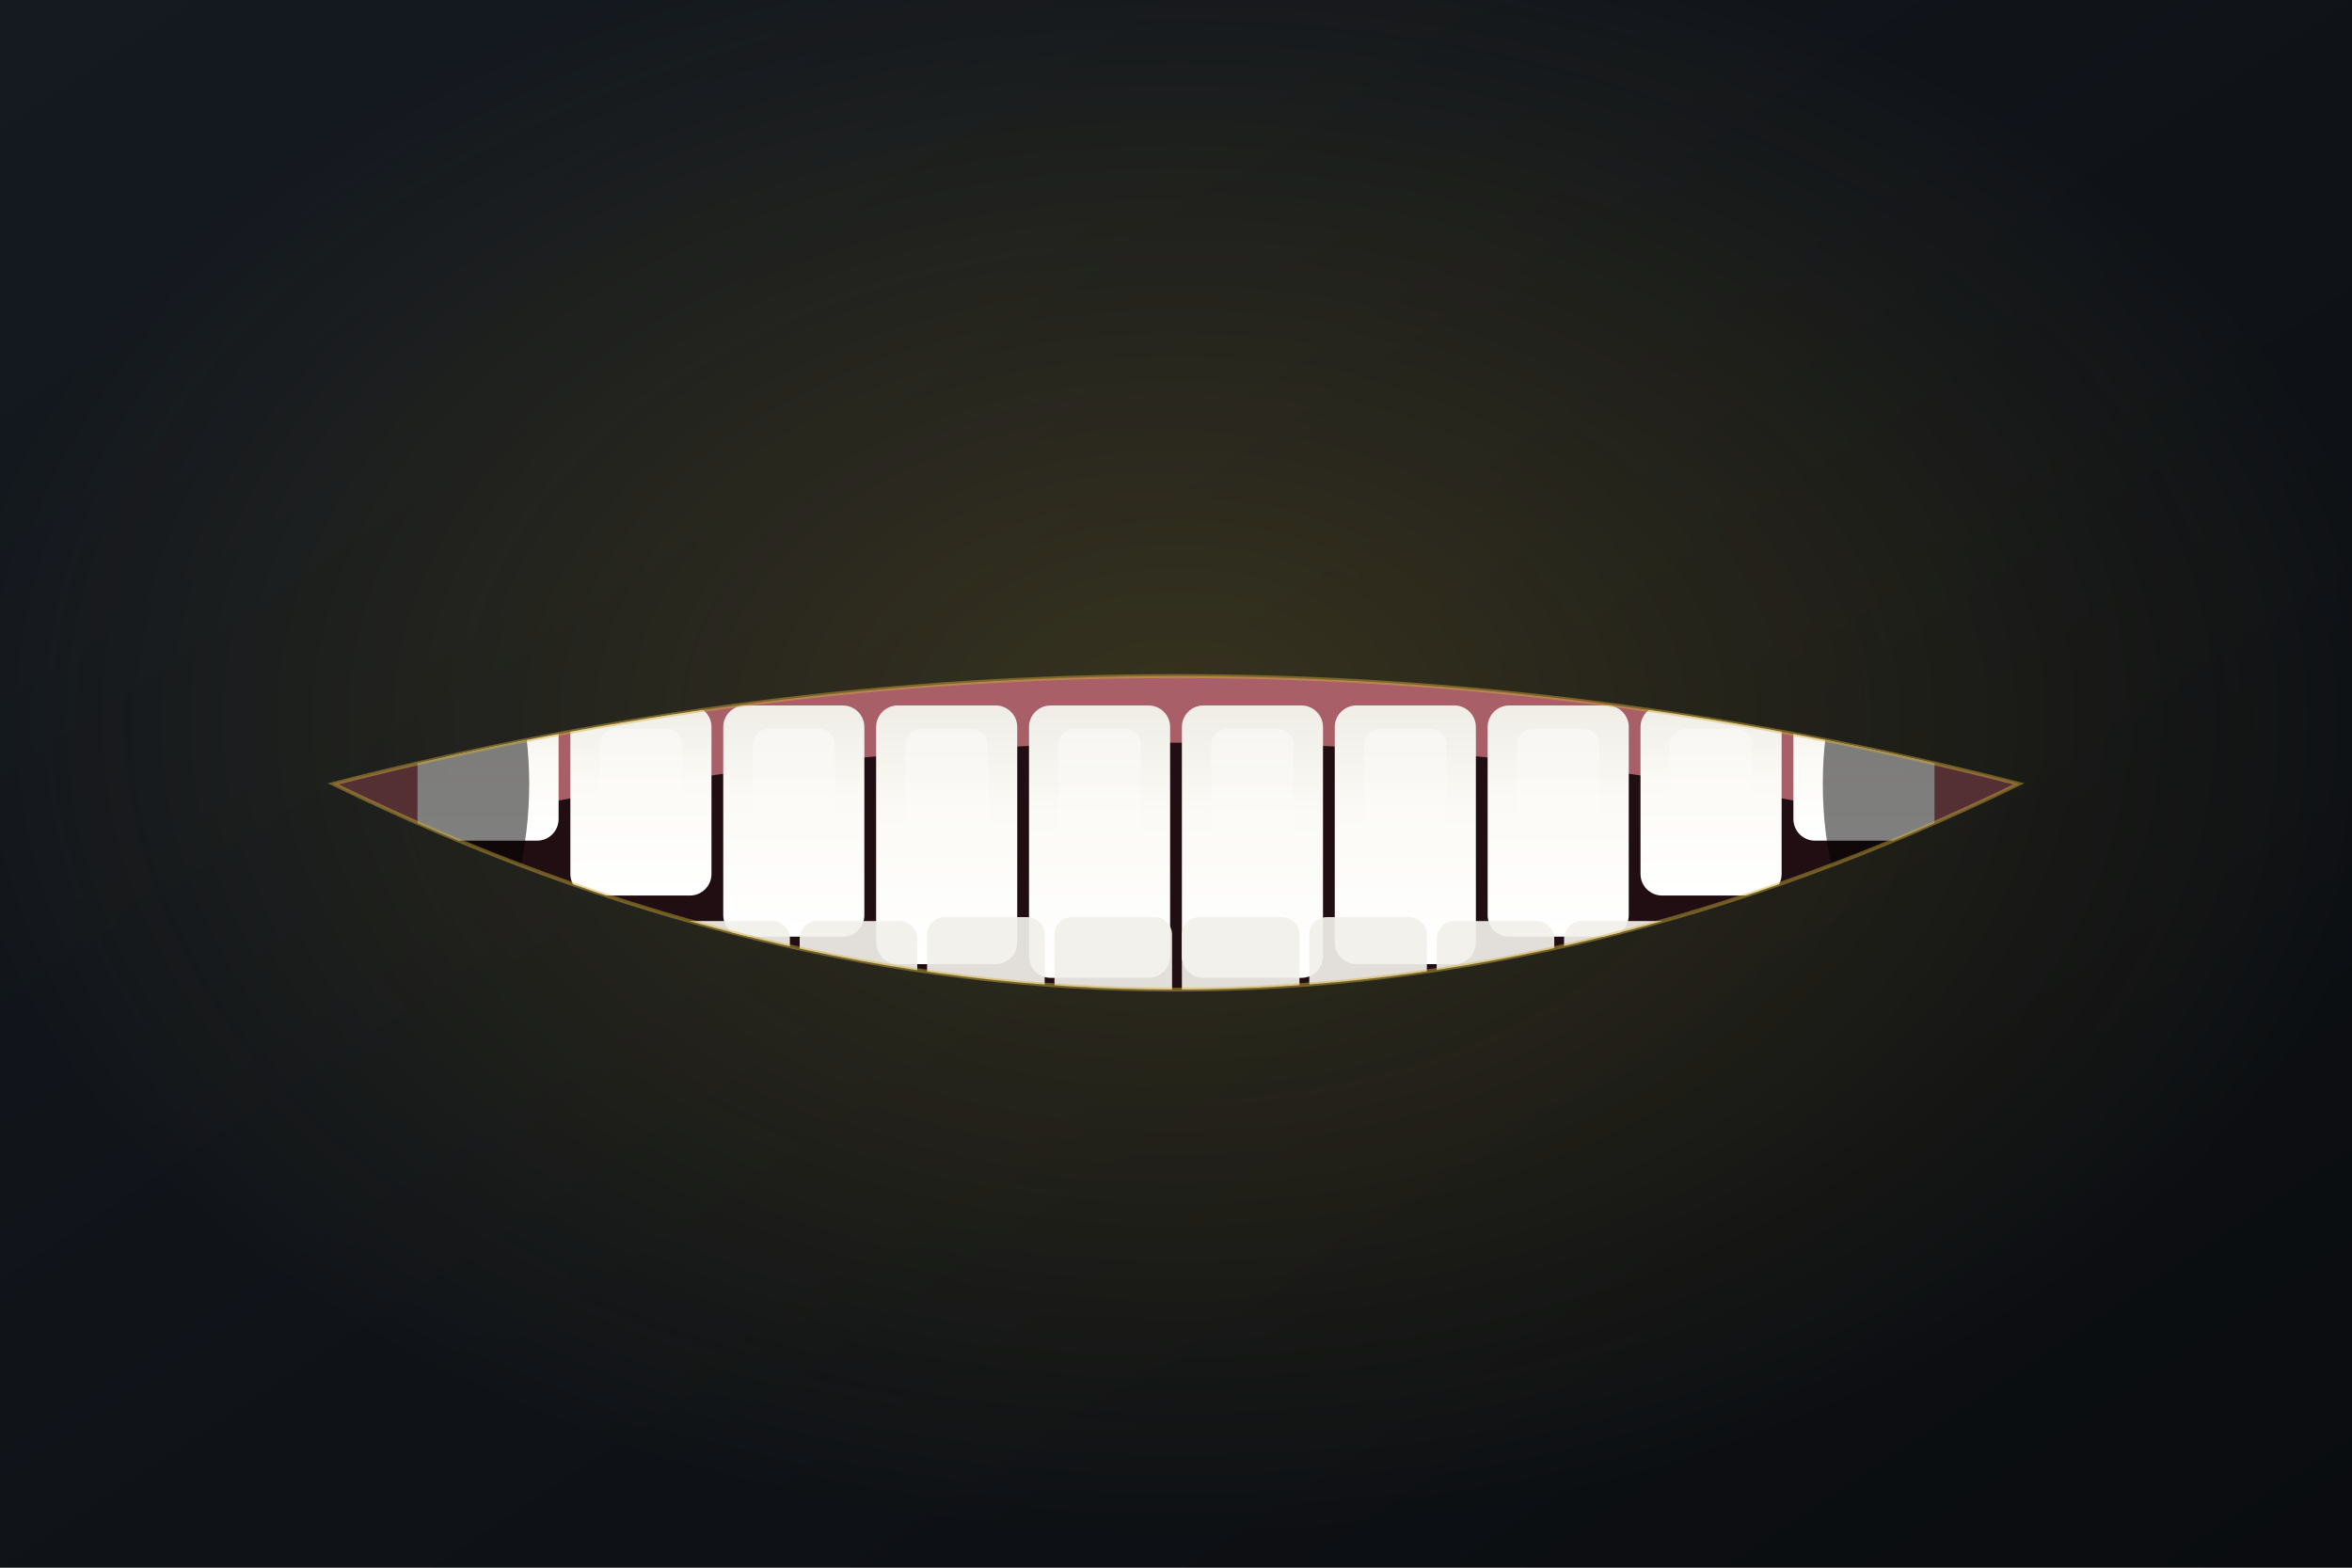
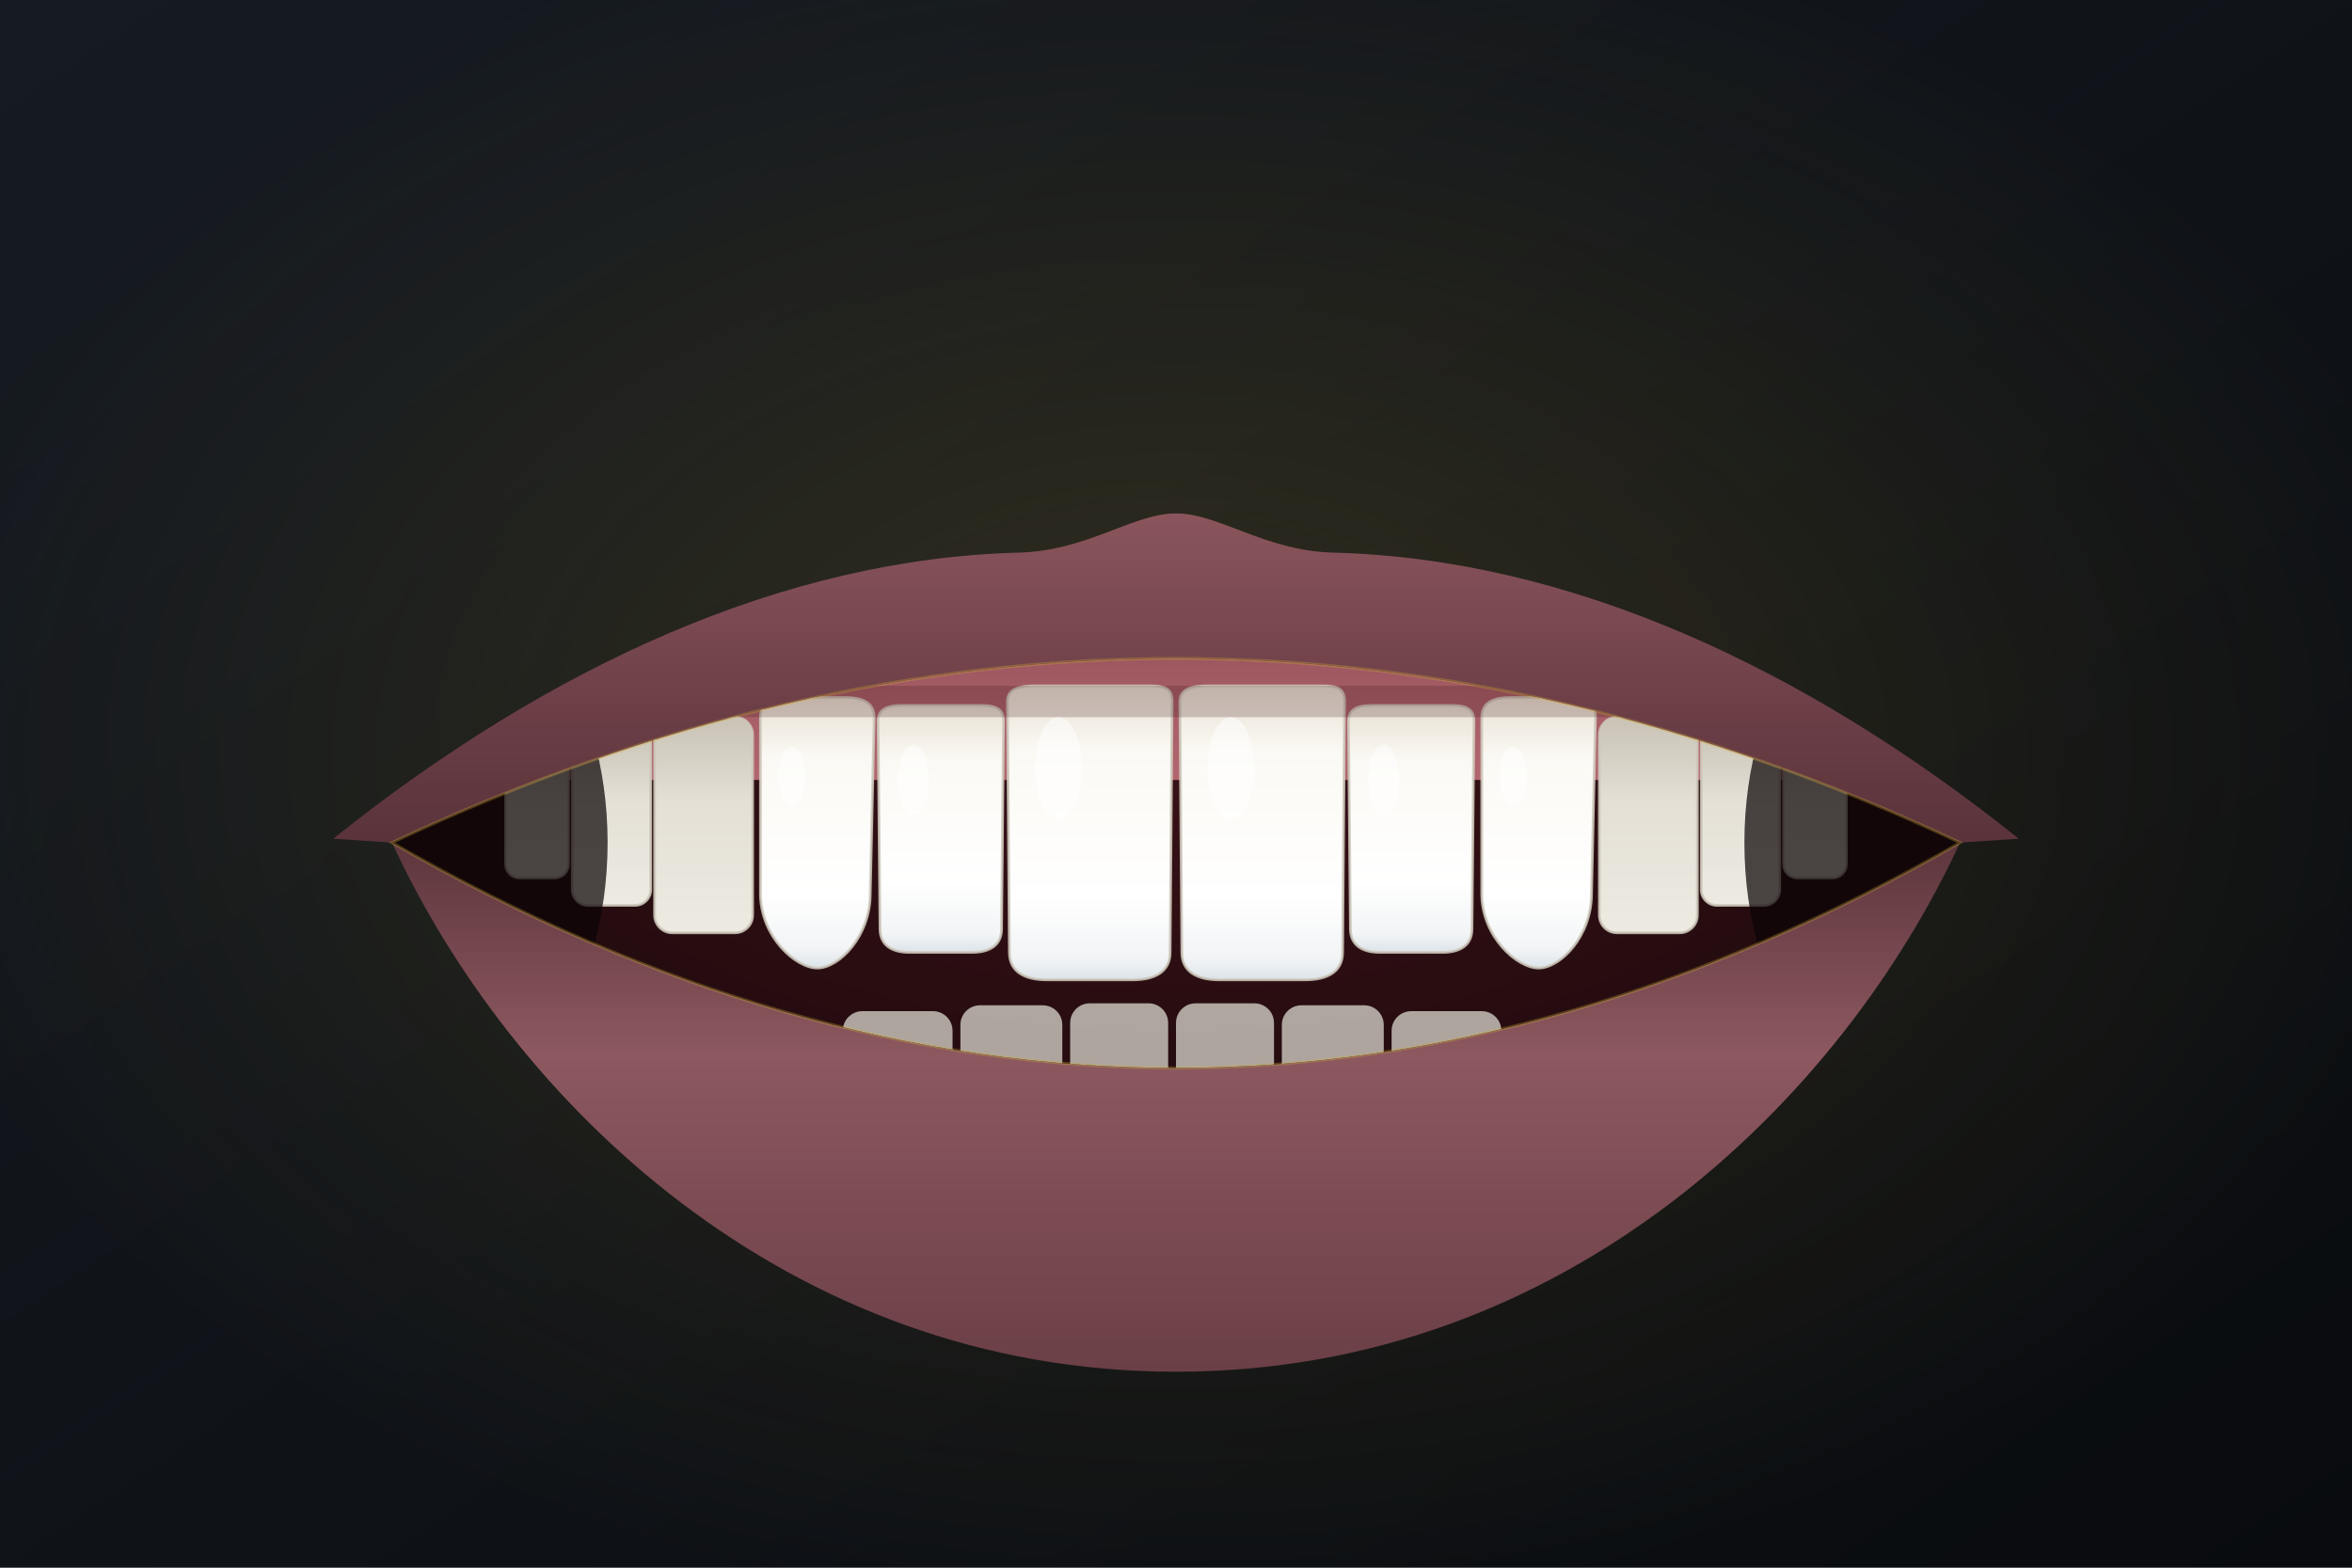
- <svg xmlns="http://www.w3.org/2000/svg" viewBox="0 0 1200 800" width="1200" height="800" role="img" aria-label="Stylised illustration of the same smile after treatment: even, bright teeth">
+ <svg xmlns="http://www.w3.org/2000/svg" viewBox="0 0 1200 800" width="1200" height="800" role="img" aria-label="Close-up illustration of a smile after treatment: even, symmetrical, naturally bright teeth">
  <defs>
    <linearGradient id="bgA" x1="0" y1="0" x2="1" y2="1">
-       <stop offset="0" stop-color="#151A21" />
-       <stop offset="1" stop-color="#0A0C0F" />
+       <stop offset="0" stop-color="#161B22" />
+       <stop offset="1" stop-color="#090B0E" />
    </linearGradient>
-     <radialGradient id="glowA" cx="50%" cy="46%" r="52%">
-       <stop offset="0" stop-color="#D4AF37" stop-opacity=".2" />
+     <radialGradient id="glowA" cx="50%" cy="48%" r="55%">
+       <stop offset="0" stop-color="#D4AF37" stop-opacity=".17" />
      <stop offset="1" stop-color="#D4AF37" stop-opacity="0" />
    </radialGradient>
-     <linearGradient id="toothA" x1="0" y1="0" x2="0" y2="1">
-       <stop offset="0" stop-color="#EFEDE6" />
-       <stop offset=".4" stop-color="#FBFAF6" />
-       <stop offset="1" stop-color="#FFFFFF" />
+     <linearGradient id="enamelA" x1="0" y1="0" x2="0" y2="1">
+       <stop offset="0" stop-color="#E8E0D2" />
+       <stop offset=".22" stop-color="#FBF9F4" />
+       <stop offset=".72" stop-color="#FFFFFF" />
+       <stop offset=".93" stop-color="#F2F4F5" />
+       <stop offset="1" stop-color="#DCE4EA" />
    </linearGradient>
-     <linearGradient id="glossA" x1="0" y1="0" x2="0" y2="1">
-       <stop offset="0" stop-color="#FFFFFF" stop-opacity=".85" />
-       <stop offset="1" stop-color="#FFFFFF" stop-opacity="0" />
+     <linearGradient id="enamelBackA" x1="0" y1="0" x2="0" y2="1">
+       <stop offset="0" stop-color="#C9C3B6" />
+       <stop offset=".4" stop-color="#E4E0D6" />
+       <stop offset="1" stop-color="#EDEAE2" />
    </linearGradient>
+     <linearGradient id="gumA" x1="0" y1="0" x2="0" y2="1">
+       <stop offset="0" stop-color="#7E4149" />
+       <stop offset="1" stop-color="#B2666F" />
+     </linearGradient>
+     <linearGradient id="lipA" x1="0" y1="0" x2="0" y2="1">
+       <stop offset="0" stop-color="#8A555C" />
+       <stop offset=".55" stop-color="#6E4048" />
+       <stop offset="1" stop-color="#5A333A" />
+     </linearGradient>
+     <linearGradient id="lowLipA" x1="0" y1="0" x2="0" y2="1">
+       <stop offset="0" stop-color="#5E363D" />
+       <stop offset=".4" stop-color="#8D585F" />
+       <stop offset="1" stop-color="#6B3F46" />
+     </linearGradient>
+     <radialGradient id="throatA" cx="50%" cy="30%" r="70%">
+       <stop offset="0" stop-color="#3A1218" />
+       <stop offset="1" stop-color="#160709" />
+     </radialGradient>
    <clipPath id="mouthA">
-       <path d="M170 400 Q600 290 1030 400 Q600 610 170 400 Z" />
+       <path d="M200 430 Q600 242 1000 430 Q600 660 200 430 Z" />
    </clipPath>
  </defs>
  <rect width="1200" height="800" fill="url(#bgA)" />
  <rect width="1200" height="800" fill="url(#glowA)" />
+   <path d="M170 428 C280 340 400 285 520 282 C555 281 578 262 600 262 C622 262 645 281 680 282 C800 285 920 340 1030 428 L1000 430 Q600 242 200 430 Z" fill="url(#lipA)" />
+   <path d="M1000 430 Q600 660 200 430 C260 560 400 700 600 700 C800 700 940 560 1000 430 Z" fill="url(#lowLipA)" />
  <g clip-path="url(#mouthA)">
-     <rect x="150" y="270" width="900" height="360" fill="#200E12" />
-     <path d="M170 400 Q600 290 1030 400 L1030 434 Q600 324 170 434 Z" fill="#A85F68" />
-     <g fill="url(#toothA)">
-       <rect x="213" y="360" width="72" height="69" rx="11" />
-       <rect x="291" y="360" width="72" height="97" rx="11" />
-       <rect x="369" y="360" width="72" height="118" rx="11" />
-       <rect x="447" y="360" width="72" height="132" rx="11" />
-       <rect x="525" y="360" width="72" height="139" rx="11" />
-       <rect x="603" y="360" width="72" height="139" rx="11" />
-       <rect x="681" y="360" width="72" height="132" rx="11" />
-       <rect x="759" y="360" width="72" height="118" rx="11" />
-       <rect x="837" y="360" width="72" height="97" rx="11" />
-       <rect x="915" y="360" width="72" height="69" rx="11" />
+     <rect x="150" y="240" width="900" height="440" fill="url(#throatA)" />
+     <g fill="#CFCCC3" opacity=".8">
+       <rect x="430" y="516" width="56" height="70" rx="10" />
+       <rect x="490" y="513" width="52" height="70" rx="10" />
+       <rect x="546" y="512" width="50" height="70" rx="10" />
+       <rect x="600" y="512" width="50" height="70" rx="10" />
+       <rect x="654" y="513" width="52" height="70" rx="10" />
+       <rect x="710" y="516" width="56" height="70" rx="10" />
    </g>
-     <g fill="url(#glossA)" opacity=".5">
-       <rect x="228" y="372" width="42" height="34" rx="8" />
-       <rect x="306" y="372" width="42" height="46" rx="8" />
-       <rect x="384" y="372" width="42" height="58" rx="8" />
-       <rect x="462" y="372" width="42" height="66" rx="8" />
-       <rect x="540" y="372" width="42" height="72" rx="8" />
-       <rect x="618" y="372" width="42" height="72" rx="8" />
-       <rect x="696" y="372" width="42" height="66" rx="8" />
-       <rect x="774" y="372" width="42" height="58" rx="8" />
-       <rect x="852" y="372" width="42" height="46" rx="8" />
-       <rect x="930" y="372" width="42" height="34" rx="8" />
+     <path d="M200 430 Q600 660 1000 430 L1000 700 L200 700 Z" fill="#160709" opacity=".35" />
+     <rect x="150" y="240" width="900" height="158" fill="url(#gumA)" />
+     <g stroke="#CFC9BC" stroke-width="1.4" stroke-opacity=".85">
+       <rect x="258" y="380" width="32" height="68" rx="7" fill="url(#enamelBackA)" />
+       <rect x="292" y="372" width="40" height="90" rx="8" fill="url(#enamelBackA)" />
+       <rect x="334" y="366" width="50" height="110" rx="9" fill="url(#enamelBackA)" />
+       <rect x="816" y="366" width="50" height="110" rx="9" fill="url(#enamelBackA)" />
+       <rect x="868" y="372" width="40" height="90" rx="8" fill="url(#enamelBackA)" />
+       <rect x="910" y="380" width="32" height="68" rx="7" fill="url(#enamelBackA)" />
+       <path d="M388 366 C388 358 395 356 402 356 L432 356 C439 356 446 358 446 366 L444 456 C444 478 428 494 417 494 C406 494 388 478 388 456 Z" fill="url(#enamelA)" />
+       <path d="M756 366 C756 358 763 356 770 356 L800 356 C807 356 814 358 814 366 L812 456 C812 478 796 494 785 494 C774 494 756 478 756 456 Z" fill="url(#enamelA)" />
+       <path d="M448 368 C448 361 454 360 461 360 L500 360 C507 360 512 361 512 368 L511 474 C511 483 504 486 496 486 L464 486 C456 486 449 483 449 474 Z" fill="url(#enamelA)" />
+       <path d="M688 368 C688 361 694 360 701 360 L740 360 C747 360 752 361 752 368 L751 474 C751 483 744 486 736 486 L704 486 C696 486 689 483 689 474 Z" fill="url(#enamelA)" />
+       <path d="M514 358 C514 351 521 350 529 350 L586 350 C594 350 598 351 598 358 L597 486 C597 496 589 500 578 500 L534 500 C523 500 515 496 515 486 Z" fill="url(#enamelA)" />
+       <path d="M602 358 C602 351 609 350 617 350 L674 350 C682 350 686 351 686 358 L685 486 C685 496 677 500 666 500 L622 500 C611 500 603 496 603 486 Z" fill="url(#enamelA)" />
    </g>
-     <g fill="#F2F0EA" opacity=".92">
-       <rect x="343" y="470" width="60" height="90" rx="9" />
-       <rect x="408" y="470" width="60" height="90" rx="9" />
-       <rect x="473" y="468" width="60" height="90" rx="9" />
-       <rect x="538" y="468" width="60" height="90" rx="9" />
-       <rect x="603" y="468" width="60" height="90" rx="9" />
-       <rect x="668" y="468" width="60" height="90" rx="9" />
-       <rect x="733" y="470" width="60" height="90" rx="9" />
-       <rect x="798" y="470" width="60" height="90" rx="9" />
+     <rect x="150" y="350" width="900" height="16" fill="#3A1218" opacity=".22" />
+     <g fill="#FFFFFF" opacity=".5">
+       <ellipse cx="540" cy="392" rx="12" ry="26" />
+       <ellipse cx="628" cy="392" rx="12" ry="26" />
+       <ellipse cx="466" cy="398" rx="8" ry="18" />
+       <ellipse cx="706" cy="398" rx="8" ry="18" />
+       <ellipse cx="404" cy="396" rx="7" ry="15" />
+       <ellipse cx="772" cy="396" rx="7" ry="15" />
    </g>
-     <ellipse cx="200" cy="400" rx="70" ry="120" fill="#000" opacity=".5" />
-     <ellipse cx="1000" cy="400" rx="70" ry="120" fill="#000" opacity=".5" />
+     <ellipse cx="215" cy="430" rx="95" ry="140" fill="#0B0406" opacity=".72" />
+     <ellipse cx="985" cy="430" rx="95" ry="140" fill="#0B0406" opacity=".72" />
  </g>
-   <path d="M170 400 Q600 290 1030 400 Q600 610 170 400 Z" fill="none" stroke="#D4AF37" stroke-opacity=".45" stroke-width="2" />
+   <path d="M200 430 Q600 242 1000 430 Q600 660 200 430 Z" fill="none" stroke="#D4AF37" stroke-opacity=".3" stroke-width="1.5" />
</svg>
